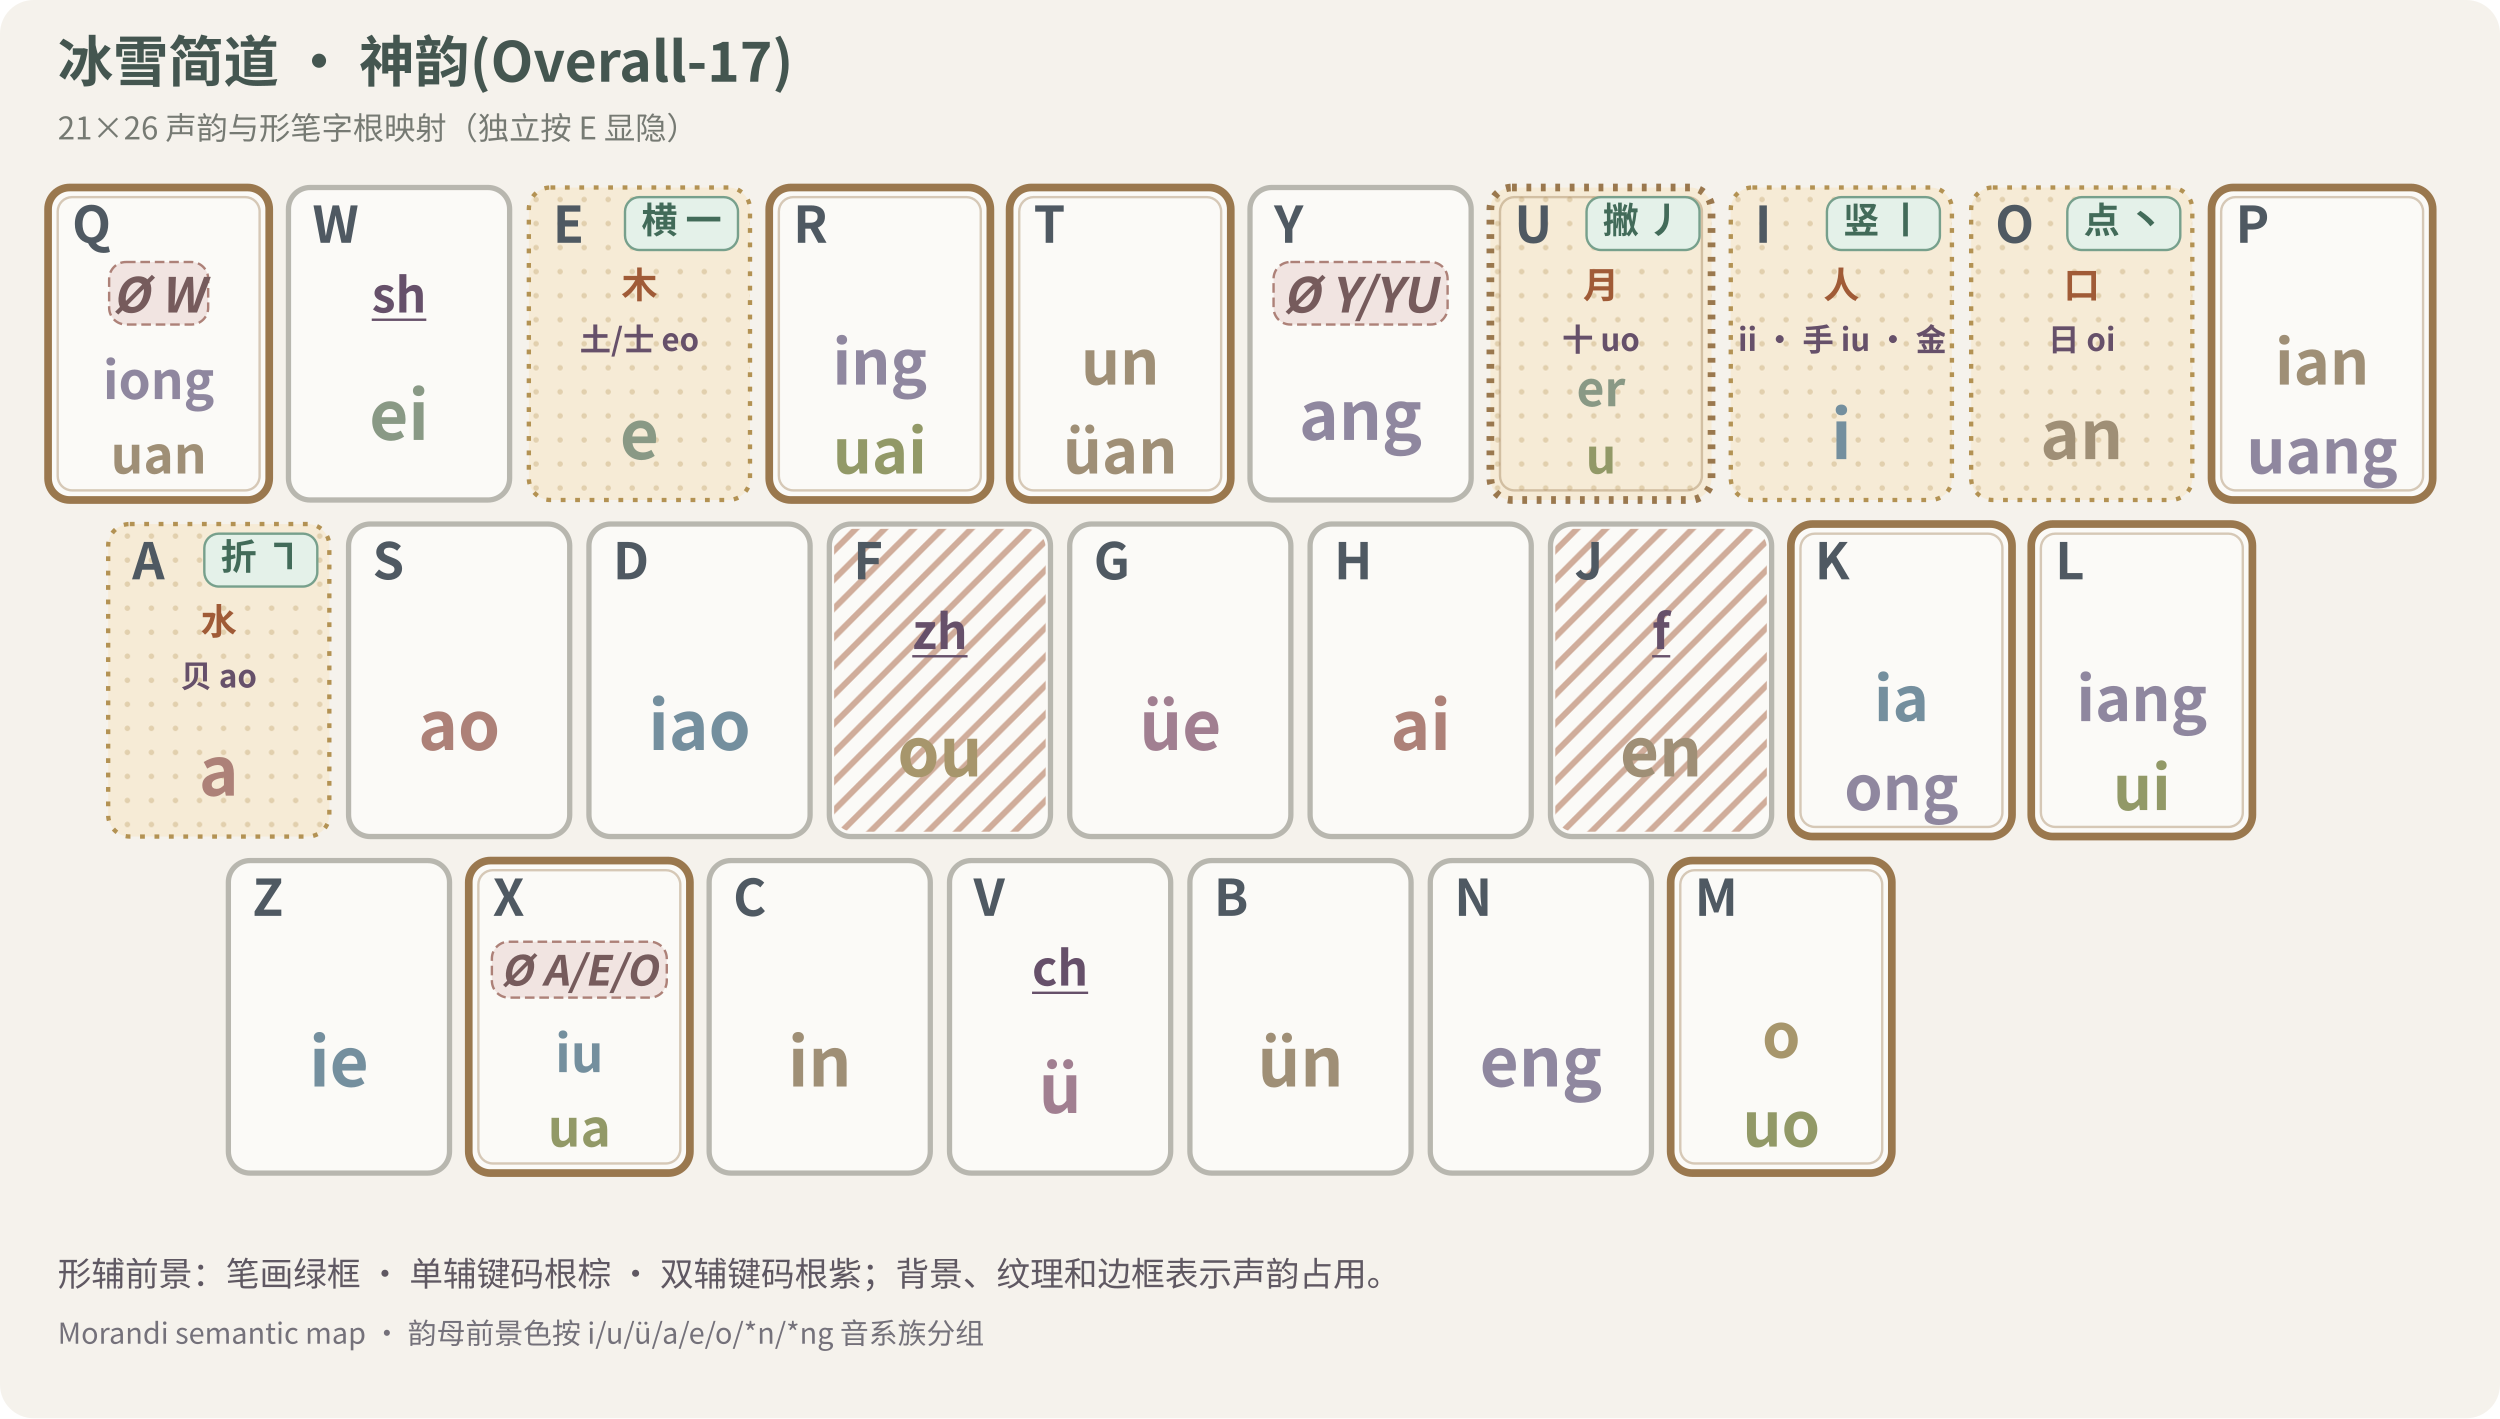
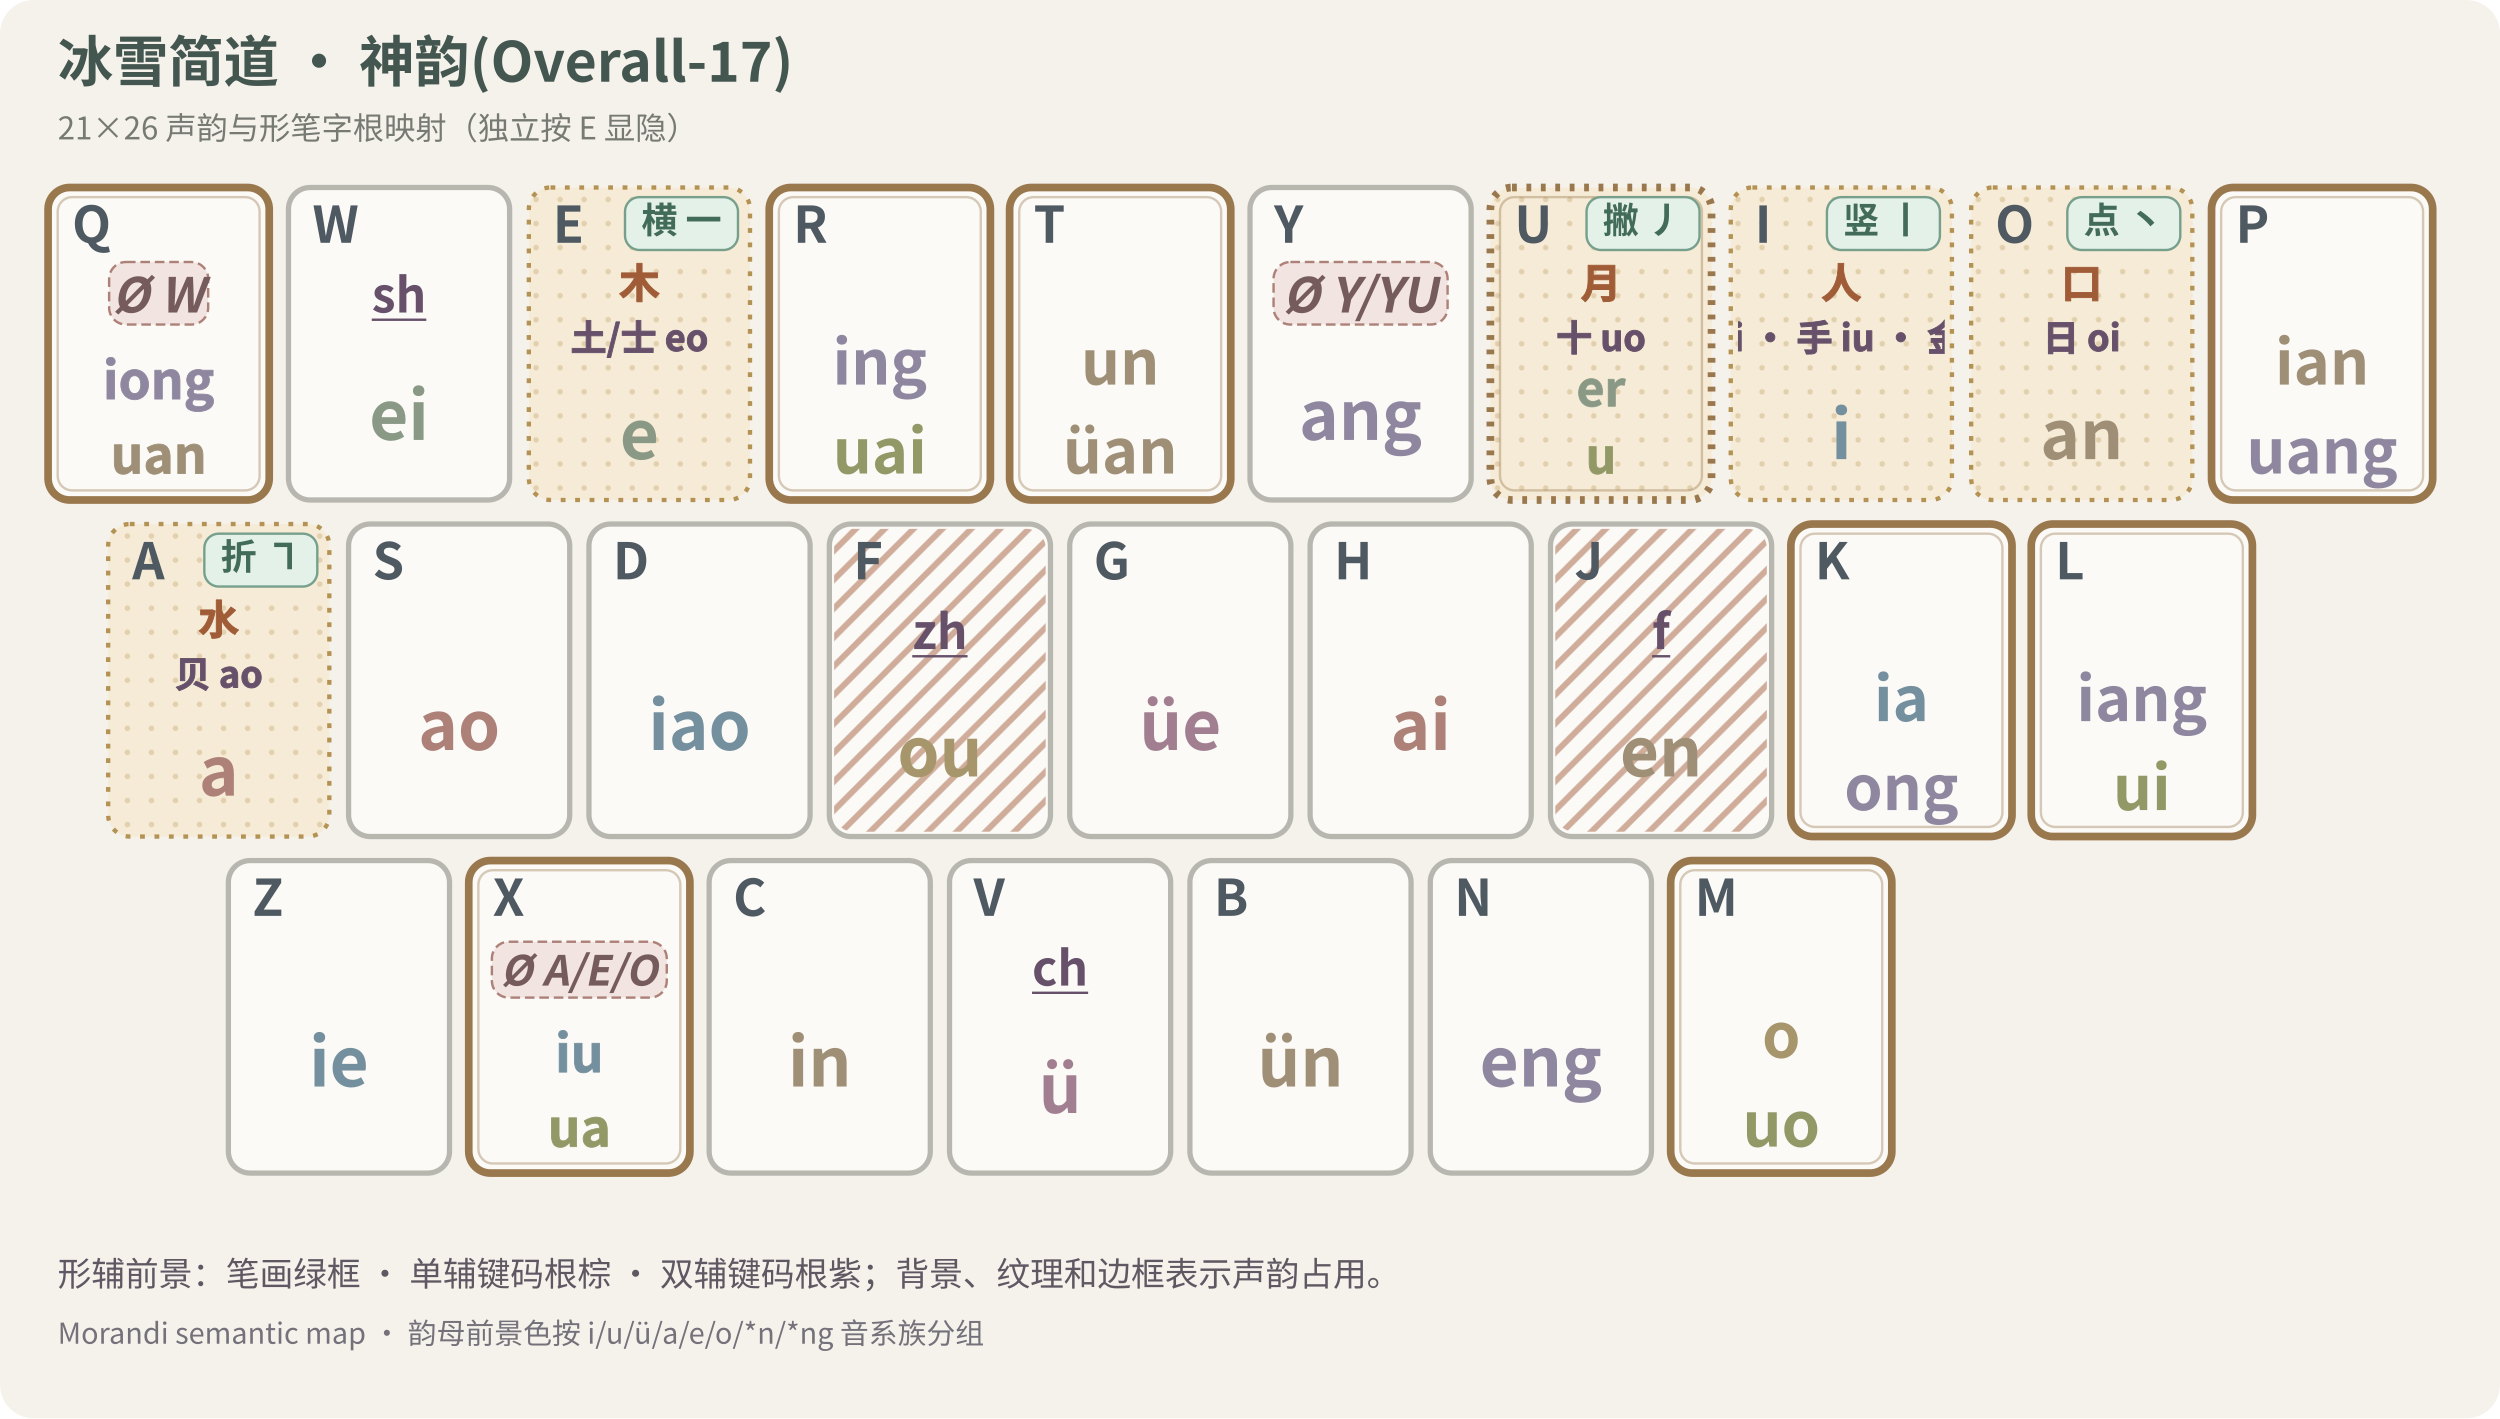
<svg xmlns="http://www.w3.org/2000/svg" class="keysvg nf4-keysvg" viewBox="0 0 1040 590" role="img" aria-labelledby="title desc">
  <defs>
    <pattern id="nf4-both" width="12" height="12" patternUnits="userSpaceOnUse">
      <rect width="12" height="12" fill="#fbfaf7" />
    </pattern>
    <pattern id="nf4-ionly" width="9" height="9" patternUnits="userSpaceOnUse">
      <rect width="9" height="9" fill="#e3eef4" />
      <path d="M2 0V9M7 0V9" stroke="#7399ad" stroke-opacity=".18" />
    </pattern>
    <pattern id="nf4-ronly" width="10" height="10" patternUnits="userSpaceOnUse">
      <rect width="10" height="10" fill="#f6ebd6" />
      <circle cx="3" cy="3" r="1.15" fill="#b39253" fill-opacity=".3" />
    </pattern>
    <pattern id="nf4-none" width="10" height="10" patternUnits="userSpaceOnUse">
      <rect width="10" height="10" fill="#eeece8" />
      <path d="M0 10L10 0" stroke="#aaa6a4" stroke-opacity=".14" />
    </pattern>
    <pattern id="nf4-multi" width="9" height="9" patternUnits="userSpaceOnUse">
      <rect width="9" height="9" fill="#f8efe2" />
      <path d="M-2 2L2-2M0 9L9 0M7 11L11 7" stroke="#9a784e" stroke-width="1.6" stroke-opacity=".27" />
    </pattern>
    <pattern id="nf4-anchor" width="12" height="12" patternUnits="userSpaceOnUse">
      <path d="M-3 3L3-3M0 12L12 0M9 15L15 9" stroke="#a05b37" stroke-width="2.5" stroke-opacity=".48" />
    </pattern>
  </defs>
  <rect width="1040" height="590" rx="14" fill="#f5f2ec" />
  <text x="24" y="34" font-family="Microsoft YaHei UI, Noto Sans CJK SC, sans-serif" font-size="23" fill="#445650" text-anchor="start" font-weight="760">冰雪简道 · 神韵(Overall-17)</text>
  <text x="24" y="58" font-family="Microsoft YaHei UI, Noto Sans CJK SC, sans-serif" font-size="13" fill="#767a73" text-anchor="start" font-weight="500">21×26 声韵与形笔字根映射（独立按 E 显隐）</text>
  <g data-key="Q" data-role="sound" data-multi="true">
    <clipPath id="snow_shenyun_shape-clip-0-0">
      <rect x="23" y="81" width="86" height="124" rx="7" />
    </clipPath>
    <rect x="20" y="78" width="92" height="130" rx="9" fill="#fbfaf7" stroke="#9a784e" stroke-width="3.2" />
    <rect x="24" y="82" width="84" height="122" rx="6" fill="none" stroke="#9a784e" stroke-opacity=".38" />
    <g clip-path="url(#snow_shenyun_shape-clip-0-0)">
      <text x="30" y="101" font-family="Microsoft YaHei UI, Noto Sans CJK SC, sans-serif" font-size="21" fill="#4f5962" text-anchor="start" font-weight="800" data-key-label="true">Q</text>
      <rect x="45.4" y="109" width="41.2" height="26" rx="7" fill="#f1e4e1" stroke="#ad8178" stroke-dasharray="4 2" />
      <text x="66" y="130" text-anchor="middle" font-family="Microsoft YaHei UI, Noto Sans CJK SC, sans-serif" font-size="20" font-weight="700" font-style="italic" fill="#765b5c">Ø W</text>
-       <text x="66" y="166" font-family="Microsoft YaHei UI, Noto Sans CJK SC, sans-serif" font-size="21.39" fill="#8f879f" text-anchor="middle" font-weight="700" data-final="iong">iong</text>
-       <text x="66" y="197" font-family="Microsoft YaHei UI, Noto Sans CJK SC, sans-serif" font-size="21.39" fill="#9f8f76" text-anchor="middle" font-weight="700" data-final="uan">uan</text>
+       <text x="66" y="166" font-family="Microsoft YaHei UI, Noto Sans CJK SC, sans-serif" font-size="21.39" fill="#8f879f" text-anchor="middle" font-weight="800" data-final="iong" paint-order="stroke" stroke="#8f879f" stroke-width="0.35" stroke-linejoin="round">iong</text>
+       <text x="66" y="197" font-family="Microsoft YaHei UI, Noto Sans CJK SC, sans-serif" font-size="21.39" fill="#9f8f76" text-anchor="middle" font-weight="800" data-final="uan" paint-order="stroke" stroke="#9f8f76" stroke-width="0.35" stroke-linejoin="round">uan</text>
    </g>
  </g>
  <g data-key="W" data-role="sound">
    <clipPath id="snow_shenyun_shape-clip-0-1">
      <rect x="123" y="81" width="86" height="124" rx="7" />
    </clipPath>
    <rect x="120" y="78" width="92" height="130" rx="9" fill="#fbfaf7" stroke="#b8b7af" stroke-width="2.2" />
    <g clip-path="url(#snow_shenyun_shape-clip-0-1)">
      <text x="130" y="101" font-family="Microsoft YaHei UI, Noto Sans CJK SC, sans-serif" font-size="21" fill="#4f5962" text-anchor="start" font-weight="800" data-key-label="true">W</text>
      <text x="166" y="130" text-anchor="middle" font-family="Microsoft YaHei UI, Noto Sans CJK SC, sans-serif" font-size="20" font-weight="700" text-decoration="underline" fill="#66506a">sh</text>
      <text x="166" y="183" font-family="Microsoft YaHei UI, Noto Sans CJK SC, sans-serif" font-size="28" fill="#899985" text-anchor="middle" font-weight="600" data-final="ei">ei</text>
    </g>
  </g>
  <g data-key="E" data-role="rhyme-auxiliary">
    <clipPath id="snow_shenyun_shape-clip-0-2">
      <rect x="223" y="81" width="86" height="124" rx="7" />
    </clipPath>
    <rect x="220" y="78" width="92" height="130" rx="9" fill="url(#nf4-ronly)" stroke="#b39253" stroke-width="1.8" stroke-dasharray="2 4" />
    <g clip-path="url(#snow_shenyun_shape-clip-0-2)">
      <text x="230" y="101" font-family="Microsoft YaHei UI, Noto Sans CJK SC, sans-serif" font-size="21" fill="#4f5962" text-anchor="start" font-weight="800" data-key-label="true">E</text>
      <g data-aux-badge="stroke">
        <rect x="260" y="82" width="47" height="22" rx="6" fill="#e4f1e9" stroke="#77a08c" />
        <text x="283.5" y="97" font-family="Microsoft YaHei UI, Noto Sans CJK SC, sans-serif" font-size="15" fill="#426b59" text-anchor="middle" font-weight="750" data-aux-kind="stroke">横 一</text>
      </g>
-       <text x="266" y="124" font-family="Microsoft YaHei UI, Noto Sans CJK SC, sans-serif" font-size="15" fill="#a05b37" text-anchor="middle" font-weight="750" data-aux-kind="single-root">木</text>
-       <text x="266" y="146" font-family="Microsoft YaHei UI, Noto Sans CJK SC, sans-serif" font-size="13" fill="#66506a" text-anchor="middle" font-weight="750" data-aux-kind="double-root">土/士 eo</text>
+       <text x="266" y="124" font-family="Microsoft YaHei UI, Noto Sans CJK SC, sans-serif" font-size="17" fill="#a05b37" text-anchor="middle" font-weight="800" data-aux-kind="single-root" paint-order="stroke" stroke="#a05b37" stroke-width="0.4" stroke-linejoin="round">木</text>
+       <text x="266" y="146" font-family="Microsoft YaHei UI, Noto Sans CJK SC, sans-serif" font-size="15" fill="#66506a" text-anchor="middle" font-weight="800" data-aux-kind="double-root" paint-order="stroke" stroke="#66506a" stroke-width="0.4" stroke-linejoin="round">土/士 eo</text>
      <text x="266" y="191" font-family="Microsoft YaHei UI, Noto Sans CJK SC, sans-serif" font-size="28" fill="#899985" text-anchor="middle" font-weight="600" data-final="e">e</text>
    </g>
  </g>
  <g data-key="R" data-role="sound" data-multi="true">
    <clipPath id="snow_shenyun_shape-clip-0-3">
      <rect x="323" y="81" width="86" height="124" rx="7" />
    </clipPath>
    <rect x="320" y="78" width="92" height="130" rx="9" fill="#fbfaf7" stroke="#9a784e" stroke-width="3.2" />
    <rect x="324" y="82" width="84" height="122" rx="6" fill="none" stroke="#9a784e" stroke-opacity=".38" />
    <g clip-path="url(#snow_shenyun_shape-clip-0-3)">
      <text x="330" y="101" font-family="Microsoft YaHei UI, Noto Sans CJK SC, sans-serif" font-size="21" fill="#4f5962" text-anchor="start" font-weight="800" data-key-label="true">R</text>
-       <text x="366" y="160" font-family="Microsoft YaHei UI, Noto Sans CJK SC, sans-serif" font-size="25.53" fill="#8f879f" text-anchor="middle" font-weight="700" data-final="ing">ing</text>
-       <text x="366" y="197" font-family="Microsoft YaHei UI, Noto Sans CJK SC, sans-serif" font-size="25.53" fill="#929967" text-anchor="middle" font-weight="700" data-final="uai">uai</text>
+       <text x="366" y="160" font-family="Microsoft YaHei UI, Noto Sans CJK SC, sans-serif" font-size="25.53" fill="#8f879f" text-anchor="middle" font-weight="600" data-final="ing">ing</text>
+       <text x="366" y="197" font-family="Microsoft YaHei UI, Noto Sans CJK SC, sans-serif" font-size="25.53" fill="#929967" text-anchor="middle" font-weight="600" data-final="uai">uai</text>
    </g>
  </g>
  <g data-key="T" data-role="sound" data-multi="true">
    <clipPath id="snow_shenyun_shape-clip-0-4">
      <rect x="423" y="81" width="86" height="124" rx="7" />
    </clipPath>
    <rect x="420" y="78" width="92" height="130" rx="9" fill="#fbfaf7" stroke="#9a784e" stroke-width="3.2" />
    <rect x="424" y="82" width="84" height="122" rx="6" fill="none" stroke="#9a784e" stroke-opacity=".38" />
    <g clip-path="url(#snow_shenyun_shape-clip-0-4)">
      <text x="430" y="101" font-family="Microsoft YaHei UI, Noto Sans CJK SC, sans-serif" font-size="21" fill="#4f5962" text-anchor="start" font-weight="800" data-key-label="true">T</text>
-       <text x="466" y="160" font-family="Microsoft YaHei UI, Noto Sans CJK SC, sans-serif" font-size="25.53" fill="#9f8f76" text-anchor="middle" font-weight="700" data-final="un">un</text>
-       <text x="466" y="197" font-family="Microsoft YaHei UI, Noto Sans CJK SC, sans-serif" font-size="25.53" fill="#9f8f76" text-anchor="middle" font-weight="700" data-final="van">üan</text>
+       <text x="466" y="160" font-family="Microsoft YaHei UI, Noto Sans CJK SC, sans-serif" font-size="25.53" fill="#9f8f76" text-anchor="middle" font-weight="600" data-final="un">un</text>
+       <text x="466" y="197" font-family="Microsoft YaHei UI, Noto Sans CJK SC, sans-serif" font-size="25.53" fill="#9f8f76" text-anchor="middle" font-weight="600" data-final="van">üan</text>
    </g>
  </g>
  <g data-key="Y" data-role="sound">
    <clipPath id="snow_shenyun_shape-clip-0-5">
      <rect x="523" y="81" width="86" height="124" rx="7" />
    </clipPath>
    <rect x="520" y="78" width="92" height="130" rx="9" fill="#fbfaf7" stroke="#b8b7af" stroke-width="2.2" />
    <g clip-path="url(#snow_shenyun_shape-clip-0-5)">
      <text x="530" y="101" font-family="Microsoft YaHei UI, Noto Sans CJK SC, sans-serif" font-size="21" fill="#4f5962" text-anchor="start" font-weight="800" data-key-label="true">Y</text>
      <rect x="529.8" y="109" width="72.4" height="26" rx="7" fill="#f1e4e1" stroke="#ad8178" stroke-dasharray="4 2" />
      <text x="566" y="130" text-anchor="middle" font-family="Microsoft YaHei UI, Noto Sans CJK SC, sans-serif" font-size="20" font-weight="700" font-style="italic" fill="#765b5c">Ø Y/YU</text>
      <text x="566" y="183" font-family="Microsoft YaHei UI, Noto Sans CJK SC, sans-serif" font-size="28" fill="#8f879f" text-anchor="middle" font-weight="600" data-final="ang">ang</text>
    </g>
  </g>
  <g data-key="U" data-role="rhyme-auxiliary" data-multi="true">
    <clipPath id="snow_shenyun_shape-clip-0-6">
      <rect x="623" y="81" width="86" height="124" rx="7" />
    </clipPath>
    <rect x="620" y="78" width="92" height="130" rx="9" fill="url(#nf4-ronly)" stroke="#9a784e" stroke-width="3.2" stroke-dasharray="2 4" />
    <rect x="624" y="82" width="84" height="122" rx="6" fill="none" stroke="#9a784e" stroke-opacity=".38" />
    <g clip-path="url(#snow_shenyun_shape-clip-0-6)">
      <text x="630" y="101" font-family="Microsoft YaHei UI, Noto Sans CJK SC, sans-serif" font-size="21" fill="#4f5962" text-anchor="start" font-weight="800" data-key-label="true">U</text>
      <g data-aux-badge="stroke">
        <rect x="660" y="82" width="47" height="22" rx="6" fill="#e4f1e9" stroke="#77a08c" />
        <text x="683.5" y="97" font-family="Microsoft YaHei UI, Noto Sans CJK SC, sans-serif" font-size="15" fill="#426b59" text-anchor="middle" font-weight="750" data-aux-kind="stroke">撇 丿</text>
      </g>
-       <text x="666" y="124" font-family="Microsoft YaHei UI, Noto Sans CJK SC, sans-serif" font-size="15" fill="#a05b37" text-anchor="middle" font-weight="750" data-aux-kind="single-root">月</text>
-       <text x="666" y="146" font-family="Microsoft YaHei UI, Noto Sans CJK SC, sans-serif" font-size="13" fill="#66506a" text-anchor="middle" font-weight="750" data-aux-kind="double-root">十 uo</text>
-       <text x="666" y="169" font-family="Microsoft YaHei UI, Noto Sans CJK SC, sans-serif" font-size="20" fill="#899985" text-anchor="middle" font-weight="700" data-final="er">er</text>
-       <text x="666" y="197" font-family="Microsoft YaHei UI, Noto Sans CJK SC, sans-serif" font-size="20" fill="#929967" text-anchor="middle" font-weight="700" data-final="u">u</text>
+       <text x="666" y="124" font-family="Microsoft YaHei UI, Noto Sans CJK SC, sans-serif" font-size="17" fill="#a05b37" text-anchor="middle" font-weight="800" data-aux-kind="single-root" paint-order="stroke" stroke="#a05b37" stroke-width="0.4" stroke-linejoin="round">月</text>
+       <text x="666" y="146" font-family="Microsoft YaHei UI, Noto Sans CJK SC, sans-serif" font-size="15" fill="#66506a" text-anchor="middle" font-weight="800" data-aux-kind="double-root" paint-order="stroke" stroke="#66506a" stroke-width="0.4" stroke-linejoin="round">十 uo</text>
+       <text x="666" y="169" font-family="Microsoft YaHei UI, Noto Sans CJK SC, sans-serif" font-size="20" fill="#899985" text-anchor="middle" font-weight="800" data-final="er" paint-order="stroke" stroke="#899985" stroke-width="0.35" stroke-linejoin="round">er</text>
+       <text x="666" y="197" font-family="Microsoft YaHei UI, Noto Sans CJK SC, sans-serif" font-size="20" fill="#929967" text-anchor="middle" font-weight="800" data-final="u" paint-order="stroke" stroke="#929967" stroke-width="0.35" stroke-linejoin="round">u</text>
    </g>
  </g>
  <g data-key="I" data-role="rhyme-auxiliary">
    <clipPath id="snow_shenyun_shape-clip-0-7">
      <rect x="723" y="81" width="86" height="124" rx="7" />
    </clipPath>
    <rect x="720" y="78" width="92" height="130" rx="9" fill="url(#nf4-ronly)" stroke="#b39253" stroke-width="1.8" stroke-dasharray="2 4" />
    <g clip-path="url(#snow_shenyun_shape-clip-0-7)">
      <text x="730" y="101" font-family="Microsoft YaHei UI, Noto Sans CJK SC, sans-serif" font-size="21" fill="#4f5962" text-anchor="start" font-weight="800" data-key-label="true">I</text>
      <g data-aux-badge="stroke">
        <rect x="760" y="82" width="47" height="22" rx="6" fill="#e4f1e9" stroke="#77a08c" />
        <text x="783.5" y="97" font-family="Microsoft YaHei UI, Noto Sans CJK SC, sans-serif" font-size="15" fill="#426b59" text-anchor="middle" font-weight="750" data-aux-kind="stroke">竖 丨</text>
      </g>
-       <text x="766" y="124" font-family="Microsoft YaHei UI, Noto Sans CJK SC, sans-serif" font-size="15" fill="#a05b37" text-anchor="middle" font-weight="750" data-aux-kind="single-root">人</text>
-       <text x="766" y="146" font-family="Microsoft YaHei UI, Noto Sans CJK SC, sans-serif" font-size="13" fill="#66506a" text-anchor="middle" font-weight="750" data-aux-kind="double-root" textLength="76" lengthAdjust="spacingAndGlyphs">艹 ii · 手 iu · 金 io</text>
+       <text x="766" y="124" font-family="Microsoft YaHei UI, Noto Sans CJK SC, sans-serif" font-size="17" fill="#a05b37" text-anchor="middle" font-weight="800" data-aux-kind="single-root" paint-order="stroke" stroke="#a05b37" stroke-width="0.4" stroke-linejoin="round">人</text>
+       <text x="766" y="146" font-family="Microsoft YaHei UI, Noto Sans CJK SC, sans-serif" font-size="15" fill="#66506a" text-anchor="middle" font-weight="800" data-aux-kind="double-root" textLength="76" lengthAdjust="spacingAndGlyphs" paint-order="stroke" stroke="#66506a" stroke-width="0.4" stroke-linejoin="round">艹 ii · 手 iu · 金 io</text>
      <text x="766" y="191" font-family="Microsoft YaHei UI, Noto Sans CJK SC, sans-serif" font-size="28" fill="#748f9e" text-anchor="middle" font-weight="600" data-final="i">i</text>
    </g>
  </g>
  <g data-key="O" data-role="rhyme-auxiliary">
    <clipPath id="snow_shenyun_shape-clip-0-8">
      <rect x="823" y="81" width="86" height="124" rx="7" />
    </clipPath>
    <rect x="820" y="78" width="92" height="130" rx="9" fill="url(#nf4-ronly)" stroke="#b39253" stroke-width="1.8" stroke-dasharray="2 4" />
    <g clip-path="url(#snow_shenyun_shape-clip-0-8)">
      <text x="830" y="101" font-family="Microsoft YaHei UI, Noto Sans CJK SC, sans-serif" font-size="21" fill="#4f5962" text-anchor="start" font-weight="800" data-key-label="true">O</text>
      <g data-aux-badge="stroke">
        <rect x="860" y="82" width="47" height="22" rx="6" fill="#e4f1e9" stroke="#77a08c" />
        <text x="883.5" y="97" font-family="Microsoft YaHei UI, Noto Sans CJK SC, sans-serif" font-size="15" fill="#426b59" text-anchor="middle" font-weight="750" data-aux-kind="stroke">点 丶</text>
      </g>
-       <text x="866" y="124" font-family="Microsoft YaHei UI, Noto Sans CJK SC, sans-serif" font-size="15" fill="#a05b37" text-anchor="middle" font-weight="750" data-aux-kind="single-root">口</text>
-       <text x="866" y="146" font-family="Microsoft YaHei UI, Noto Sans CJK SC, sans-serif" font-size="13" fill="#66506a" text-anchor="middle" font-weight="750" data-aux-kind="double-root">日 oi</text>
+       <text x="866" y="124" font-family="Microsoft YaHei UI, Noto Sans CJK SC, sans-serif" font-size="17" fill="#a05b37" text-anchor="middle" font-weight="800" data-aux-kind="single-root" paint-order="stroke" stroke="#a05b37" stroke-width="0.4" stroke-linejoin="round">口</text>
+       <text x="866" y="146" font-family="Microsoft YaHei UI, Noto Sans CJK SC, sans-serif" font-size="15" fill="#66506a" text-anchor="middle" font-weight="800" data-aux-kind="double-root" paint-order="stroke" stroke="#66506a" stroke-width="0.4" stroke-linejoin="round">日 oi</text>
      <text x="866" y="191" font-family="Microsoft YaHei UI, Noto Sans CJK SC, sans-serif" font-size="28" fill="#9f8f76" text-anchor="middle" font-weight="600" data-final="an">an</text>
    </g>
  </g>
  <g data-key="P" data-role="sound" data-multi="true">
    <clipPath id="snow_shenyun_shape-clip-0-9">
      <rect x="923" y="81" width="86" height="124" rx="7" />
    </clipPath>
    <rect x="920" y="78" width="92" height="130" rx="9" fill="#fbfaf7" stroke="#9a784e" stroke-width="3.2" />
    <rect x="924" y="82" width="84" height="122" rx="6" fill="none" stroke="#9a784e" stroke-opacity=".38" />
    <g clip-path="url(#snow_shenyun_shape-clip-0-9)">
      <text x="930" y="101" font-family="Microsoft YaHei UI, Noto Sans CJK SC, sans-serif" font-size="21" fill="#4f5962" text-anchor="start" font-weight="800" data-key-label="true">P</text>
-       <text x="966" y="160" font-family="Microsoft YaHei UI, Noto Sans CJK SC, sans-serif" font-size="25.53" fill="#9f8f76" text-anchor="middle" font-weight="700" data-final="ian">ian</text>
-       <text x="966" y="197" font-family="Microsoft YaHei UI, Noto Sans CJK SC, sans-serif" font-size="25.53" fill="#8f879f" text-anchor="middle" font-weight="700" data-final="uang">uang</text>
+       <text x="966" y="160" font-family="Microsoft YaHei UI, Noto Sans CJK SC, sans-serif" font-size="25.53" fill="#9f8f76" text-anchor="middle" font-weight="600" data-final="ian">ian</text>
+       <text x="966" y="197" font-family="Microsoft YaHei UI, Noto Sans CJK SC, sans-serif" font-size="25.53" fill="#8f879f" text-anchor="middle" font-weight="600" data-final="uang">uang</text>
    </g>
  </g>
  <g data-key="A" data-role="rhyme-auxiliary">
    <clipPath id="snow_shenyun_shape-clip-1-0">
      <rect x="48" y="221" width="86" height="124" rx="7" />
    </clipPath>
    <rect x="45" y="218" width="92" height="130" rx="9" fill="url(#nf4-ronly)" stroke="#b39253" stroke-width="1.8" stroke-dasharray="2 4" />
    <g clip-path="url(#snow_shenyun_shape-clip-1-0)">
      <text x="55" y="241" font-family="Microsoft YaHei UI, Noto Sans CJK SC, sans-serif" font-size="21" fill="#4f5962" text-anchor="start" font-weight="800" data-key-label="true">A</text>
      <g data-aux-badge="stroke">
        <rect x="85" y="222" width="47" height="22" rx="6" fill="#e4f1e9" stroke="#77a08c" />
        <text x="108.5" y="237" font-family="Microsoft YaHei UI, Noto Sans CJK SC, sans-serif" font-size="15" fill="#426b59" text-anchor="middle" font-weight="750" data-aux-kind="stroke">折 ㇕</text>
      </g>
-       <text x="91" y="264" font-family="Microsoft YaHei UI, Noto Sans CJK SC, sans-serif" font-size="15" fill="#a05b37" text-anchor="middle" font-weight="750" data-aux-kind="single-root">水</text>
-       <text x="91" y="286" font-family="Microsoft YaHei UI, Noto Sans CJK SC, sans-serif" font-size="13" fill="#66506a" text-anchor="middle" font-weight="750" data-aux-kind="double-root">贝 ao</text>
+       <text x="91" y="264" font-family="Microsoft YaHei UI, Noto Sans CJK SC, sans-serif" font-size="17" fill="#a05b37" text-anchor="middle" font-weight="800" data-aux-kind="single-root" paint-order="stroke" stroke="#a05b37" stroke-width="0.4" stroke-linejoin="round">水</text>
+       <text x="91" y="286" font-family="Microsoft YaHei UI, Noto Sans CJK SC, sans-serif" font-size="15" fill="#66506a" text-anchor="middle" font-weight="800" data-aux-kind="double-root" paint-order="stroke" stroke="#66506a" stroke-width="0.4" stroke-linejoin="round">贝 ao</text>
      <text x="91" y="331" font-family="Microsoft YaHei UI, Noto Sans CJK SC, sans-serif" font-size="28" fill="#ad8178" text-anchor="middle" font-weight="600" data-final="a">a</text>
    </g>
  </g>
  <g data-key="S" data-role="sound">
    <clipPath id="snow_shenyun_shape-clip-1-1">
      <rect x="148" y="221" width="86" height="124" rx="7" />
    </clipPath>
    <rect x="145" y="218" width="92" height="130" rx="9" fill="#fbfaf7" stroke="#b8b7af" stroke-width="2.2" />
    <g clip-path="url(#snow_shenyun_shape-clip-1-1)">
      <text x="155" y="241" font-family="Microsoft YaHei UI, Noto Sans CJK SC, sans-serif" font-size="21" fill="#4f5962" text-anchor="start" font-weight="800" data-key-label="true">S</text>
      <text x="191" y="312" font-family="Microsoft YaHei UI, Noto Sans CJK SC, sans-serif" font-size="28" fill="#ad8178" text-anchor="middle" font-weight="600" data-final="ao">ao</text>
    </g>
  </g>
  <g data-key="D" data-role="sound">
    <clipPath id="snow_shenyun_shape-clip-1-2">
      <rect x="248" y="221" width="86" height="124" rx="7" />
    </clipPath>
    <rect x="245" y="218" width="92" height="130" rx="9" fill="#fbfaf7" stroke="#b8b7af" stroke-width="2.2" />
    <g clip-path="url(#snow_shenyun_shape-clip-1-2)">
      <text x="255" y="241" font-family="Microsoft YaHei UI, Noto Sans CJK SC, sans-serif" font-size="21" fill="#4f5962" text-anchor="start" font-weight="800" data-key-label="true">D</text>
      <text x="291" y="312" font-family="Microsoft YaHei UI, Noto Sans CJK SC, sans-serif" font-size="28" fill="#748f9e" text-anchor="middle" font-weight="600" data-final="iao">iao</text>
    </g>
  </g>
  <g data-key="F" data-role="sound">
    <clipPath id="snow_shenyun_shape-clip-1-3">
      <rect x="348" y="221" width="86" height="124" rx="7" />
    </clipPath>
    <rect x="345" y="218" width="92" height="130" rx="9" fill="#fbfaf7" stroke="#b8b7af" stroke-width="2.2" />
    <rect x="347" y="220" width="88" height="126" rx="8" fill="url(#nf4-anchor)" pointer-events="none" />
    <g clip-path="url(#snow_shenyun_shape-clip-1-3)">
      <text x="355" y="241" font-family="Microsoft YaHei UI, Noto Sans CJK SC, sans-serif" font-size="21" fill="#4f5962" text-anchor="start" font-weight="800" data-key-label="true">F</text>
      <text x="391" y="270" text-anchor="middle" font-family="Microsoft YaHei UI, Noto Sans CJK SC, sans-serif" font-size="20" font-weight="700" text-decoration="underline" fill="#66506a">zh</text>
      <text x="391" y="323" font-family="Microsoft YaHei UI, Noto Sans CJK SC, sans-serif" font-size="28" fill="#a7966c" text-anchor="middle" font-weight="600" data-final="ou">ou</text>
    </g>
  </g>
  <g data-key="G" data-role="sound">
    <clipPath id="snow_shenyun_shape-clip-1-4">
      <rect x="448" y="221" width="86" height="124" rx="7" />
    </clipPath>
    <rect x="445" y="218" width="92" height="130" rx="9" fill="#fbfaf7" stroke="#b8b7af" stroke-width="2.2" />
    <g clip-path="url(#snow_shenyun_shape-clip-1-4)">
      <text x="455" y="241" font-family="Microsoft YaHei UI, Noto Sans CJK SC, sans-serif" font-size="21" fill="#4f5962" text-anchor="start" font-weight="800" data-key-label="true">G</text>
      <text x="491" y="312" font-family="Microsoft YaHei UI, Noto Sans CJK SC, sans-serif" font-size="28" fill="#a17f91" text-anchor="middle" font-weight="600" data-final="ve">üe</text>
    </g>
  </g>
  <g data-key="H" data-role="sound">
    <clipPath id="snow_shenyun_shape-clip-1-5">
      <rect x="548" y="221" width="86" height="124" rx="7" />
    </clipPath>
    <rect x="545" y="218" width="92" height="130" rx="9" fill="#fbfaf7" stroke="#b8b7af" stroke-width="2.2" />
    <g clip-path="url(#snow_shenyun_shape-clip-1-5)">
      <text x="555" y="241" font-family="Microsoft YaHei UI, Noto Sans CJK SC, sans-serif" font-size="21" fill="#4f5962" text-anchor="start" font-weight="800" data-key-label="true">H</text>
      <text x="591" y="312" font-family="Microsoft YaHei UI, Noto Sans CJK SC, sans-serif" font-size="28" fill="#ad8178" text-anchor="middle" font-weight="600" data-final="ai">ai</text>
    </g>
  </g>
  <g data-key="J" data-role="sound">
    <clipPath id="snow_shenyun_shape-clip-1-6">
      <rect x="648" y="221" width="86" height="124" rx="7" />
    </clipPath>
    <rect x="645" y="218" width="92" height="130" rx="9" fill="#fbfaf7" stroke="#b8b7af" stroke-width="2.2" />
    <rect x="647" y="220" width="88" height="126" rx="8" fill="url(#nf4-anchor)" pointer-events="none" />
    <g clip-path="url(#snow_shenyun_shape-clip-1-6)">
      <text x="655" y="241" font-family="Microsoft YaHei UI, Noto Sans CJK SC, sans-serif" font-size="21" fill="#4f5962" text-anchor="start" font-weight="800" data-key-label="true">J</text>
      <text x="691" y="270" text-anchor="middle" font-family="Microsoft YaHei UI, Noto Sans CJK SC, sans-serif" font-size="20" font-weight="700" text-decoration="underline" fill="#66506a">f</text>
      <text x="691" y="323" font-family="Microsoft YaHei UI, Noto Sans CJK SC, sans-serif" font-size="28" fill="#9f8f76" text-anchor="middle" font-weight="600" data-final="en">en</text>
    </g>
  </g>
  <g data-key="K" data-role="sound" data-multi="true">
    <clipPath id="snow_shenyun_shape-clip-1-7">
      <rect x="748" y="221" width="86" height="124" rx="7" />
    </clipPath>
    <rect x="745" y="218" width="92" height="130" rx="9" fill="#fbfaf7" stroke="#9a784e" stroke-width="3.2" />
    <rect x="749" y="222" width="84" height="122" rx="6" fill="none" stroke="#9a784e" stroke-opacity=".38" />
    <g clip-path="url(#snow_shenyun_shape-clip-1-7)">
      <text x="755" y="241" font-family="Microsoft YaHei UI, Noto Sans CJK SC, sans-serif" font-size="21" fill="#4f5962" text-anchor="start" font-weight="800" data-key-label="true">K</text>
-       <text x="791" y="300" font-family="Microsoft YaHei UI, Noto Sans CJK SC, sans-serif" font-size="25.53" fill="#748f9e" text-anchor="middle" font-weight="700" data-final="ia">ia</text>
-       <text x="791" y="337" font-family="Microsoft YaHei UI, Noto Sans CJK SC, sans-serif" font-size="25.53" fill="#8f879f" text-anchor="middle" font-weight="700" data-final="ong">ong</text>
+       <text x="791" y="300" font-family="Microsoft YaHei UI, Noto Sans CJK SC, sans-serif" font-size="25.53" fill="#748f9e" text-anchor="middle" font-weight="600" data-final="ia">ia</text>
+       <text x="791" y="337" font-family="Microsoft YaHei UI, Noto Sans CJK SC, sans-serif" font-size="25.53" fill="#8f879f" text-anchor="middle" font-weight="600" data-final="ong">ong</text>
    </g>
  </g>
  <g data-key="L" data-role="sound" data-multi="true">
    <clipPath id="snow_shenyun_shape-clip-1-8">
      <rect x="848" y="221" width="86" height="124" rx="7" />
    </clipPath>
    <rect x="845" y="218" width="92" height="130" rx="9" fill="#fbfaf7" stroke="#9a784e" stroke-width="3.2" />
    <rect x="849" y="222" width="84" height="122" rx="6" fill="none" stroke="#9a784e" stroke-opacity=".38" />
    <g clip-path="url(#snow_shenyun_shape-clip-1-8)">
      <text x="855" y="241" font-family="Microsoft YaHei UI, Noto Sans CJK SC, sans-serif" font-size="21" fill="#4f5962" text-anchor="start" font-weight="800" data-key-label="true">L</text>
-       <text x="891" y="300" font-family="Microsoft YaHei UI, Noto Sans CJK SC, sans-serif" font-size="25.53" fill="#8f879f" text-anchor="middle" font-weight="700" data-final="iang">iang</text>
-       <text x="891" y="337" font-family="Microsoft YaHei UI, Noto Sans CJK SC, sans-serif" font-size="25.53" fill="#929967" text-anchor="middle" font-weight="700" data-final="ui">ui</text>
+       <text x="891" y="300" font-family="Microsoft YaHei UI, Noto Sans CJK SC, sans-serif" font-size="25.53" fill="#8f879f" text-anchor="middle" font-weight="600" data-final="iang">iang</text>
+       <text x="891" y="337" font-family="Microsoft YaHei UI, Noto Sans CJK SC, sans-serif" font-size="25.53" fill="#929967" text-anchor="middle" font-weight="600" data-final="ui">ui</text>
    </g>
  </g>
  <g data-key="Z" data-role="sound">
    <clipPath id="snow_shenyun_shape-clip-2-0">
      <rect x="98" y="361" width="86" height="124" rx="7" />
    </clipPath>
    <rect x="95" y="358" width="92" height="130" rx="9" fill="#fbfaf7" stroke="#b8b7af" stroke-width="2.2" />
    <g clip-path="url(#snow_shenyun_shape-clip-2-0)">
      <text x="105" y="381" font-family="Microsoft YaHei UI, Noto Sans CJK SC, sans-serif" font-size="21" fill="#4f5962" text-anchor="start" font-weight="800" data-key-label="true">Z</text>
      <text x="141" y="452" font-family="Microsoft YaHei UI, Noto Sans CJK SC, sans-serif" font-size="28" fill="#748f9e" text-anchor="middle" font-weight="600" data-final="ie">ie</text>
    </g>
  </g>
  <g data-key="X" data-role="sound" data-multi="true">
    <clipPath id="snow_shenyun_shape-clip-2-1">
      <rect x="198" y="361" width="86" height="124" rx="7" />
    </clipPath>
    <rect x="195" y="358" width="92" height="130" rx="9" fill="#fbfaf7" stroke="#9a784e" stroke-width="3.2" />
    <rect x="199" y="362" width="84" height="122" rx="6" fill="none" stroke="#9a784e" stroke-opacity=".38" />
    <g clip-path="url(#snow_shenyun_shape-clip-2-1)">
      <text x="205" y="381" font-family="Microsoft YaHei UI, Noto Sans CJK SC, sans-serif" font-size="21" fill="#4f5962" text-anchor="start" font-weight="800" data-key-label="true">X</text>
      <rect x="204.621" y="391.759" width="72.759" height="23.241" rx="7" fill="#f1e4e1" stroke="#ad8178" stroke-dasharray="4 2" />
      <text x="241" y="410" text-anchor="middle" font-family="Microsoft YaHei UI, Noto Sans CJK SC, sans-serif" font-size="17.241" font-weight="700" font-style="italic" fill="#765b5c">Ø A/E/O</text>
-       <text x="241" y="446" font-family="Microsoft YaHei UI, Noto Sans CJK SC, sans-serif" font-size="21.39" fill="#748f9e" text-anchor="middle" font-weight="700" data-final="iu">iu</text>
-       <text x="241" y="477" font-family="Microsoft YaHei UI, Noto Sans CJK SC, sans-serif" font-size="21.39" fill="#929967" text-anchor="middle" font-weight="700" data-final="ua">ua</text>
+       <text x="241" y="446" font-family="Microsoft YaHei UI, Noto Sans CJK SC, sans-serif" font-size="21.39" fill="#748f9e" text-anchor="middle" font-weight="800" data-final="iu" paint-order="stroke" stroke="#748f9e" stroke-width="0.35" stroke-linejoin="round">iu</text>
+       <text x="241" y="477" font-family="Microsoft YaHei UI, Noto Sans CJK SC, sans-serif" font-size="21.39" fill="#929967" text-anchor="middle" font-weight="800" data-final="ua" paint-order="stroke" stroke="#929967" stroke-width="0.35" stroke-linejoin="round">ua</text>
    </g>
  </g>
  <g data-key="C" data-role="sound">
    <clipPath id="snow_shenyun_shape-clip-2-2">
      <rect x="298" y="361" width="86" height="124" rx="7" />
    </clipPath>
    <rect x="295" y="358" width="92" height="130" rx="9" fill="#fbfaf7" stroke="#b8b7af" stroke-width="2.2" />
    <g clip-path="url(#snow_shenyun_shape-clip-2-2)">
      <text x="305" y="381" font-family="Microsoft YaHei UI, Noto Sans CJK SC, sans-serif" font-size="21" fill="#4f5962" text-anchor="start" font-weight="800" data-key-label="true">C</text>
      <text x="341" y="452" font-family="Microsoft YaHei UI, Noto Sans CJK SC, sans-serif" font-size="28" fill="#9f8f76" text-anchor="middle" font-weight="600" data-final="in">in</text>
    </g>
  </g>
  <g data-key="V" data-role="sound">
    <clipPath id="snow_shenyun_shape-clip-2-3">
      <rect x="398" y="361" width="86" height="124" rx="7" />
    </clipPath>
    <rect x="395" y="358" width="92" height="130" rx="9" fill="#fbfaf7" stroke="#b8b7af" stroke-width="2.2" />
    <g clip-path="url(#snow_shenyun_shape-clip-2-3)">
      <text x="405" y="381" font-family="Microsoft YaHei UI, Noto Sans CJK SC, sans-serif" font-size="21" fill="#4f5962" text-anchor="start" font-weight="800" data-key-label="true">V</text>
      <text x="441" y="410" text-anchor="middle" font-family="Microsoft YaHei UI, Noto Sans CJK SC, sans-serif" font-size="20" font-weight="700" text-decoration="underline" fill="#66506a">ch</text>
      <text x="441" y="463" font-family="Microsoft YaHei UI, Noto Sans CJK SC, sans-serif" font-size="28" fill="#a17f91" text-anchor="middle" font-weight="600" data-final="v">ü</text>
    </g>
  </g>
  <g data-key="B" data-role="sound">
    <clipPath id="snow_shenyun_shape-clip-2-4">
      <rect x="498" y="361" width="86" height="124" rx="7" />
    </clipPath>
    <rect x="495" y="358" width="92" height="130" rx="9" fill="#fbfaf7" stroke="#b8b7af" stroke-width="2.2" />
    <g clip-path="url(#snow_shenyun_shape-clip-2-4)">
      <text x="505" y="381" font-family="Microsoft YaHei UI, Noto Sans CJK SC, sans-serif" font-size="21" fill="#4f5962" text-anchor="start" font-weight="800" data-key-label="true">B</text>
      <text x="541" y="452" font-family="Microsoft YaHei UI, Noto Sans CJK SC, sans-serif" font-size="28" fill="#9f8f76" text-anchor="middle" font-weight="600" data-final="vn">ün</text>
    </g>
  </g>
  <g data-key="N" data-role="sound">
    <clipPath id="snow_shenyun_shape-clip-2-5">
      <rect x="598" y="361" width="86" height="124" rx="7" />
    </clipPath>
    <rect x="595" y="358" width="92" height="130" rx="9" fill="#fbfaf7" stroke="#b8b7af" stroke-width="2.2" />
    <g clip-path="url(#snow_shenyun_shape-clip-2-5)">
      <text x="605" y="381" font-family="Microsoft YaHei UI, Noto Sans CJK SC, sans-serif" font-size="21" fill="#4f5962" text-anchor="start" font-weight="800" data-key-label="true">N</text>
      <text x="641" y="452" font-family="Microsoft YaHei UI, Noto Sans CJK SC, sans-serif" font-size="28" fill="#8f879f" text-anchor="middle" font-weight="600" data-final="eng">eng</text>
    </g>
  </g>
  <g data-key="M" data-role="sound" data-multi="true">
    <clipPath id="snow_shenyun_shape-clip-2-6">
      <rect x="698" y="361" width="86" height="124" rx="7" />
    </clipPath>
    <rect x="695" y="358" width="92" height="130" rx="9" fill="#fbfaf7" stroke="#9a784e" stroke-width="3.2" />
    <rect x="699" y="362" width="84" height="122" rx="6" fill="none" stroke="#9a784e" stroke-opacity=".38" />
    <g clip-path="url(#snow_shenyun_shape-clip-2-6)">
      <text x="705" y="381" font-family="Microsoft YaHei UI, Noto Sans CJK SC, sans-serif" font-size="21" fill="#4f5962" text-anchor="start" font-weight="800" data-key-label="true">M</text>
-       <text x="741" y="440" font-family="Microsoft YaHei UI, Noto Sans CJK SC, sans-serif" font-size="25.53" fill="#a7966c" text-anchor="middle" font-weight="700" data-final="o">o</text>
-       <text x="741" y="477" font-family="Microsoft YaHei UI, Noto Sans CJK SC, sans-serif" font-size="25.53" fill="#929967" text-anchor="middle" font-weight="700" data-final="uo">uo</text>
+       <text x="741" y="440" font-family="Microsoft YaHei UI, Noto Sans CJK SC, sans-serif" font-size="25.53" fill="#a7966c" text-anchor="middle" font-weight="600" data-final="o">o</text>
+       <text x="741" y="477" font-family="Microsoft YaHei UI, Noto Sans CJK SC, sans-serif" font-size="25.53" fill="#929967" text-anchor="middle" font-weight="600" data-final="uo">uo</text>
    </g>
  </g>
  <text x="24" y="535" font-family="Microsoft YaHei UI, Noto Sans CJK SC, sans-serif" font-size="14" fill="#5f5862" text-anchor="start" font-weight="500">形辅前景：笔画绿框 · 单辅键码根棕 · 双辅键码根紫；背景、纹理和边框表示声韵占用。</text>
  <text x="24" y="559" font-family="Microsoft YaHei UI, Noto Sans CJK SC, sans-serif" font-size="12" fill="#74717a" text-anchor="start" font-weight="500">Morandi semantic map · 韵母前景色按 i/u/ü/a/e/o/*n/*ng 音系族分组</text>
</svg>
